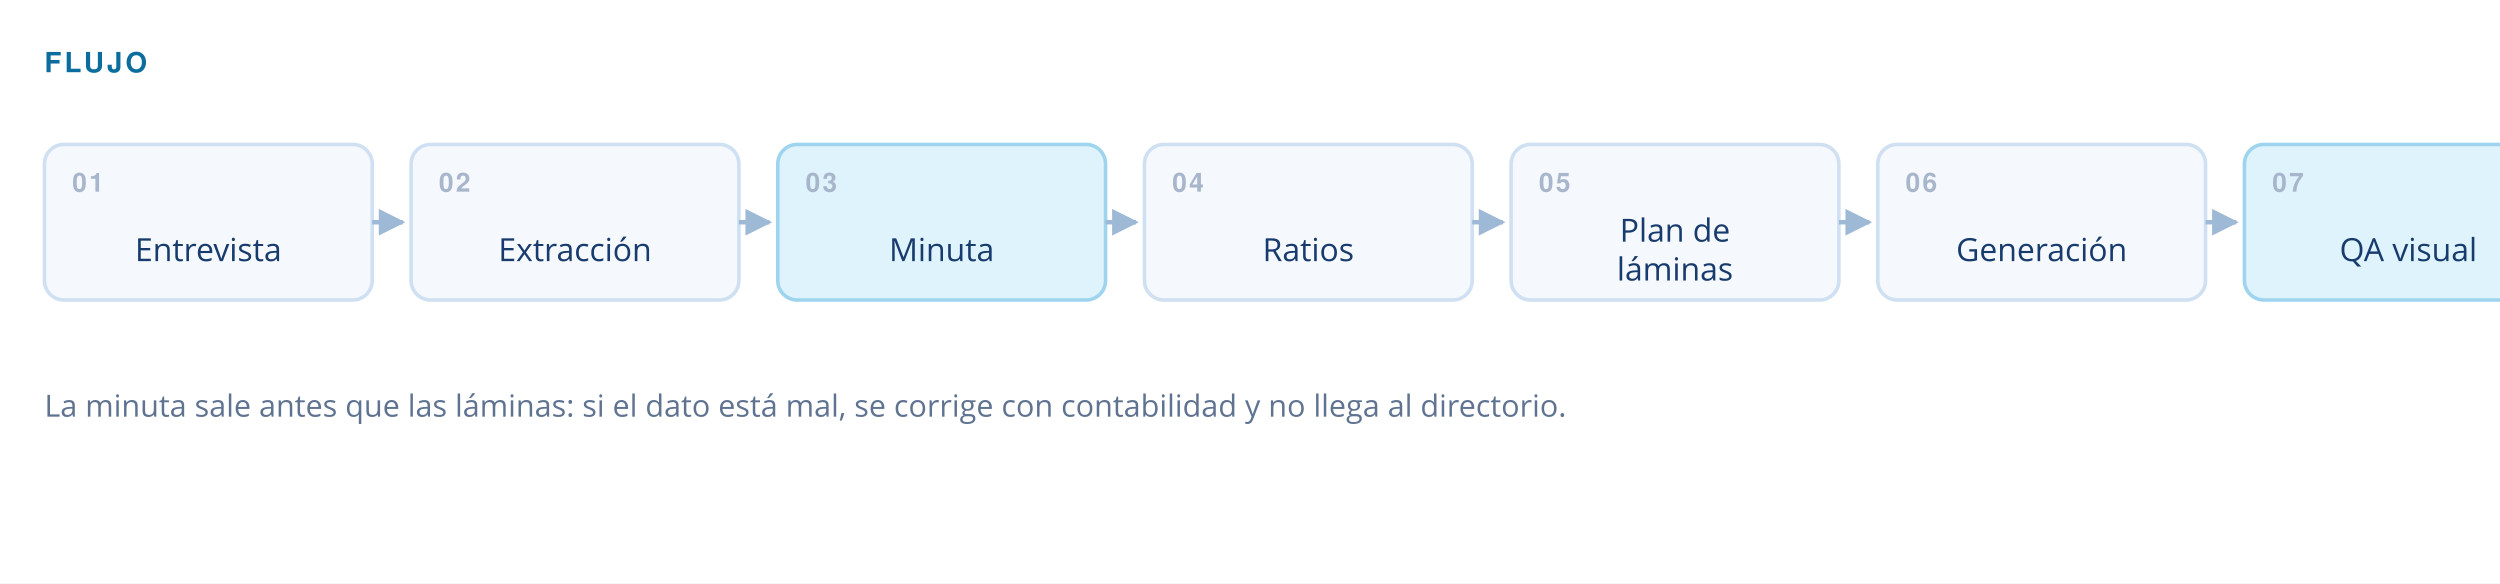
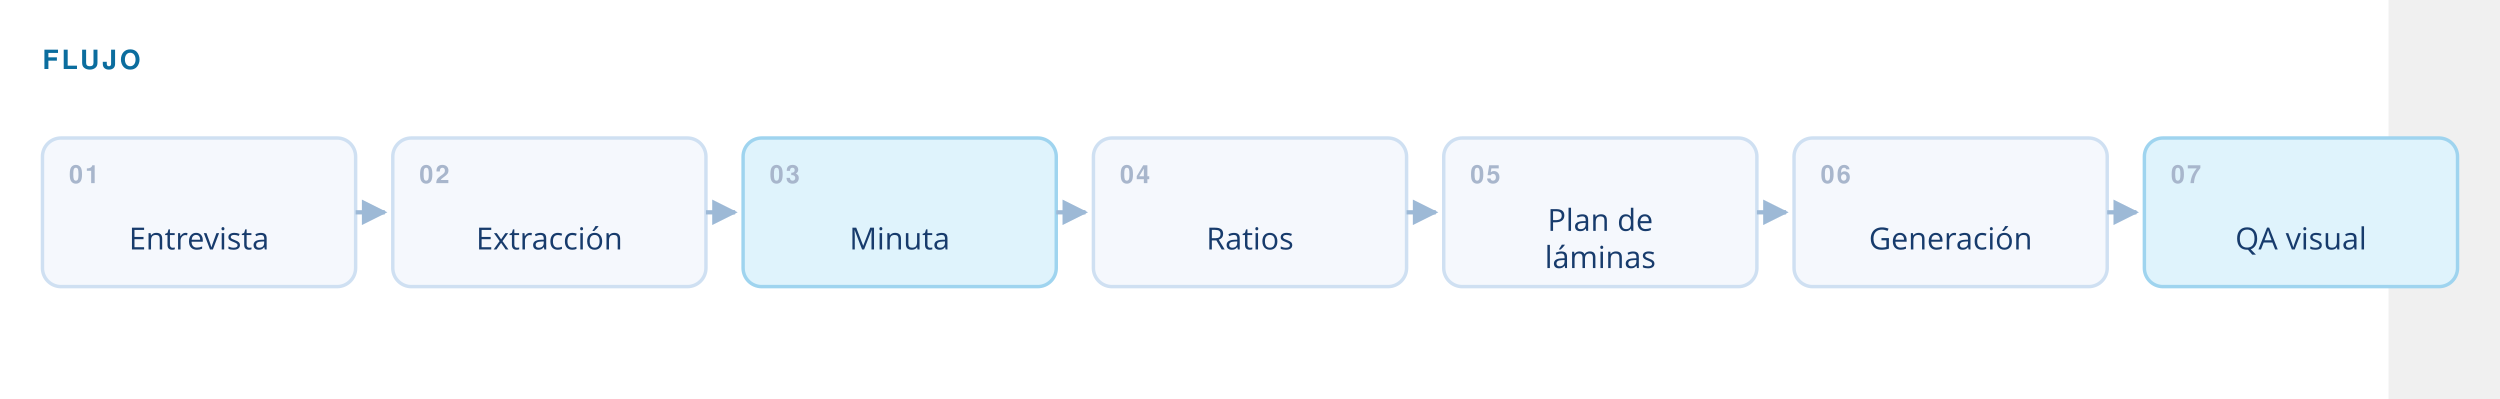
- <svg xmlns="http://www.w3.org/2000/svg" width="900" height="210" viewBox="0 0 900 210" role="img" aria-label="Flujo de Reporte ejecutivo financiero">
+ <svg xmlns="http://www.w3.org/2000/svg" width="942" height="150" viewBox="0 0 942 150" role="img" aria-label="Flujo de Reporte ejecutivo financiero">
  <defs>
    <marker id="f" viewBox="0 0 10 10" refX="9" refY="5" markerWidth="6" markerHeight="6" orient="auto">
      <path d="M0 0 L10 5 L0 10 z" fill="#9db9d6" />
    </marker>
  </defs>
  <style>
 .b{fill:#f5f8fd;stroke:#cfe0f2;stroke-width:1.3}
 .b1{fill:#dff3fc;stroke:#9fd4ef;stroke-width:1.3}
 .n{font-family:'Open Sans',Helvetica,Arial,sans-serif;font-size:11.5px;fill:#173b6c}
 .i{font-family:Poppins,Helvetica,Arial,sans-serif;font-size:9.5px;font-weight:600;letter-spacing:.8px;fill:#a8b6cc}
 .lb{font-family:Poppins,Helvetica,Arial,sans-serif;font-size:10px;font-weight:600;letter-spacing:1.1px;fill:#0b6d9e}
 .s{font-family:'Open Sans',Helvetica,Arial,sans-serif;font-size:11px;fill:#5f7391}
 .ln{stroke:#9db9d6;stroke-width:1.6;fill:none;marker-end:url(#f)}
</style>
  <rect width="900" height="210" fill="#fff" />
  <text class="lb" x="16" y="26">FLUJO</text>
  <rect class="b" x="16" y="52" width="118" height="56" rx="7" />
  <text class="i" x="26" y="69">01</text>
  <text class="n" x="75.0" y="94" text-anchor="middle">Entrevista</text>
  <path class="ln" d="M134 80 L145 80" />
  <rect class="b" x="148" y="52" width="118" height="56" rx="7" />
  <text class="i" x="158" y="69">02</text>
  <text class="n" x="207.0" y="94" text-anchor="middle">Extracción</text>
  <path class="ln" d="M266 80 L277 80" />
  <rect class="b1" x="280" y="52" width="118" height="56" rx="7" />
  <text class="i" x="290" y="69">03</text>
  <text class="n" x="339.0" y="94" text-anchor="middle">Minuta</text>
  <path class="ln" d="M398 80 L409 80" />
  <rect class="b" x="412" y="52" width="118" height="56" rx="7" />
  <text class="i" x="422" y="69">04</text>
  <text class="n" x="471.0" y="94" text-anchor="middle">Ratios</text>
  <path class="ln" d="M530 80 L541 80" />
  <rect class="b" x="544" y="52" width="118" height="56" rx="7" />
  <text class="i" x="554" y="69">05</text>
  <text class="n" x="603.0" y="87" text-anchor="middle">Plan de</text>
  <text class="n" x="603.0" y="101" text-anchor="middle">láminas</text>
  <path class="ln" d="M662 80 L673 80" />
  <rect class="b" x="676" y="52" width="118" height="56" rx="7" />
  <text class="i" x="686" y="69">06</text>
  <text class="n" x="735.0" y="94" text-anchor="middle">Generación</text>
  <path class="ln" d="M794 80 L805 80" />
  <rect class="b1" x="808" y="52" width="118" height="56" rx="7" />
  <text class="i" x="818" y="69">07</text>
  <text class="n" x="867.0" y="94" text-anchor="middle">QA visual</text>
-   <text class="s" x="16" y="150">La minuta sale antes que las láminas: si el dato está mal, se corrige con contabilidad y no llega al directorio.</text>
</svg>
